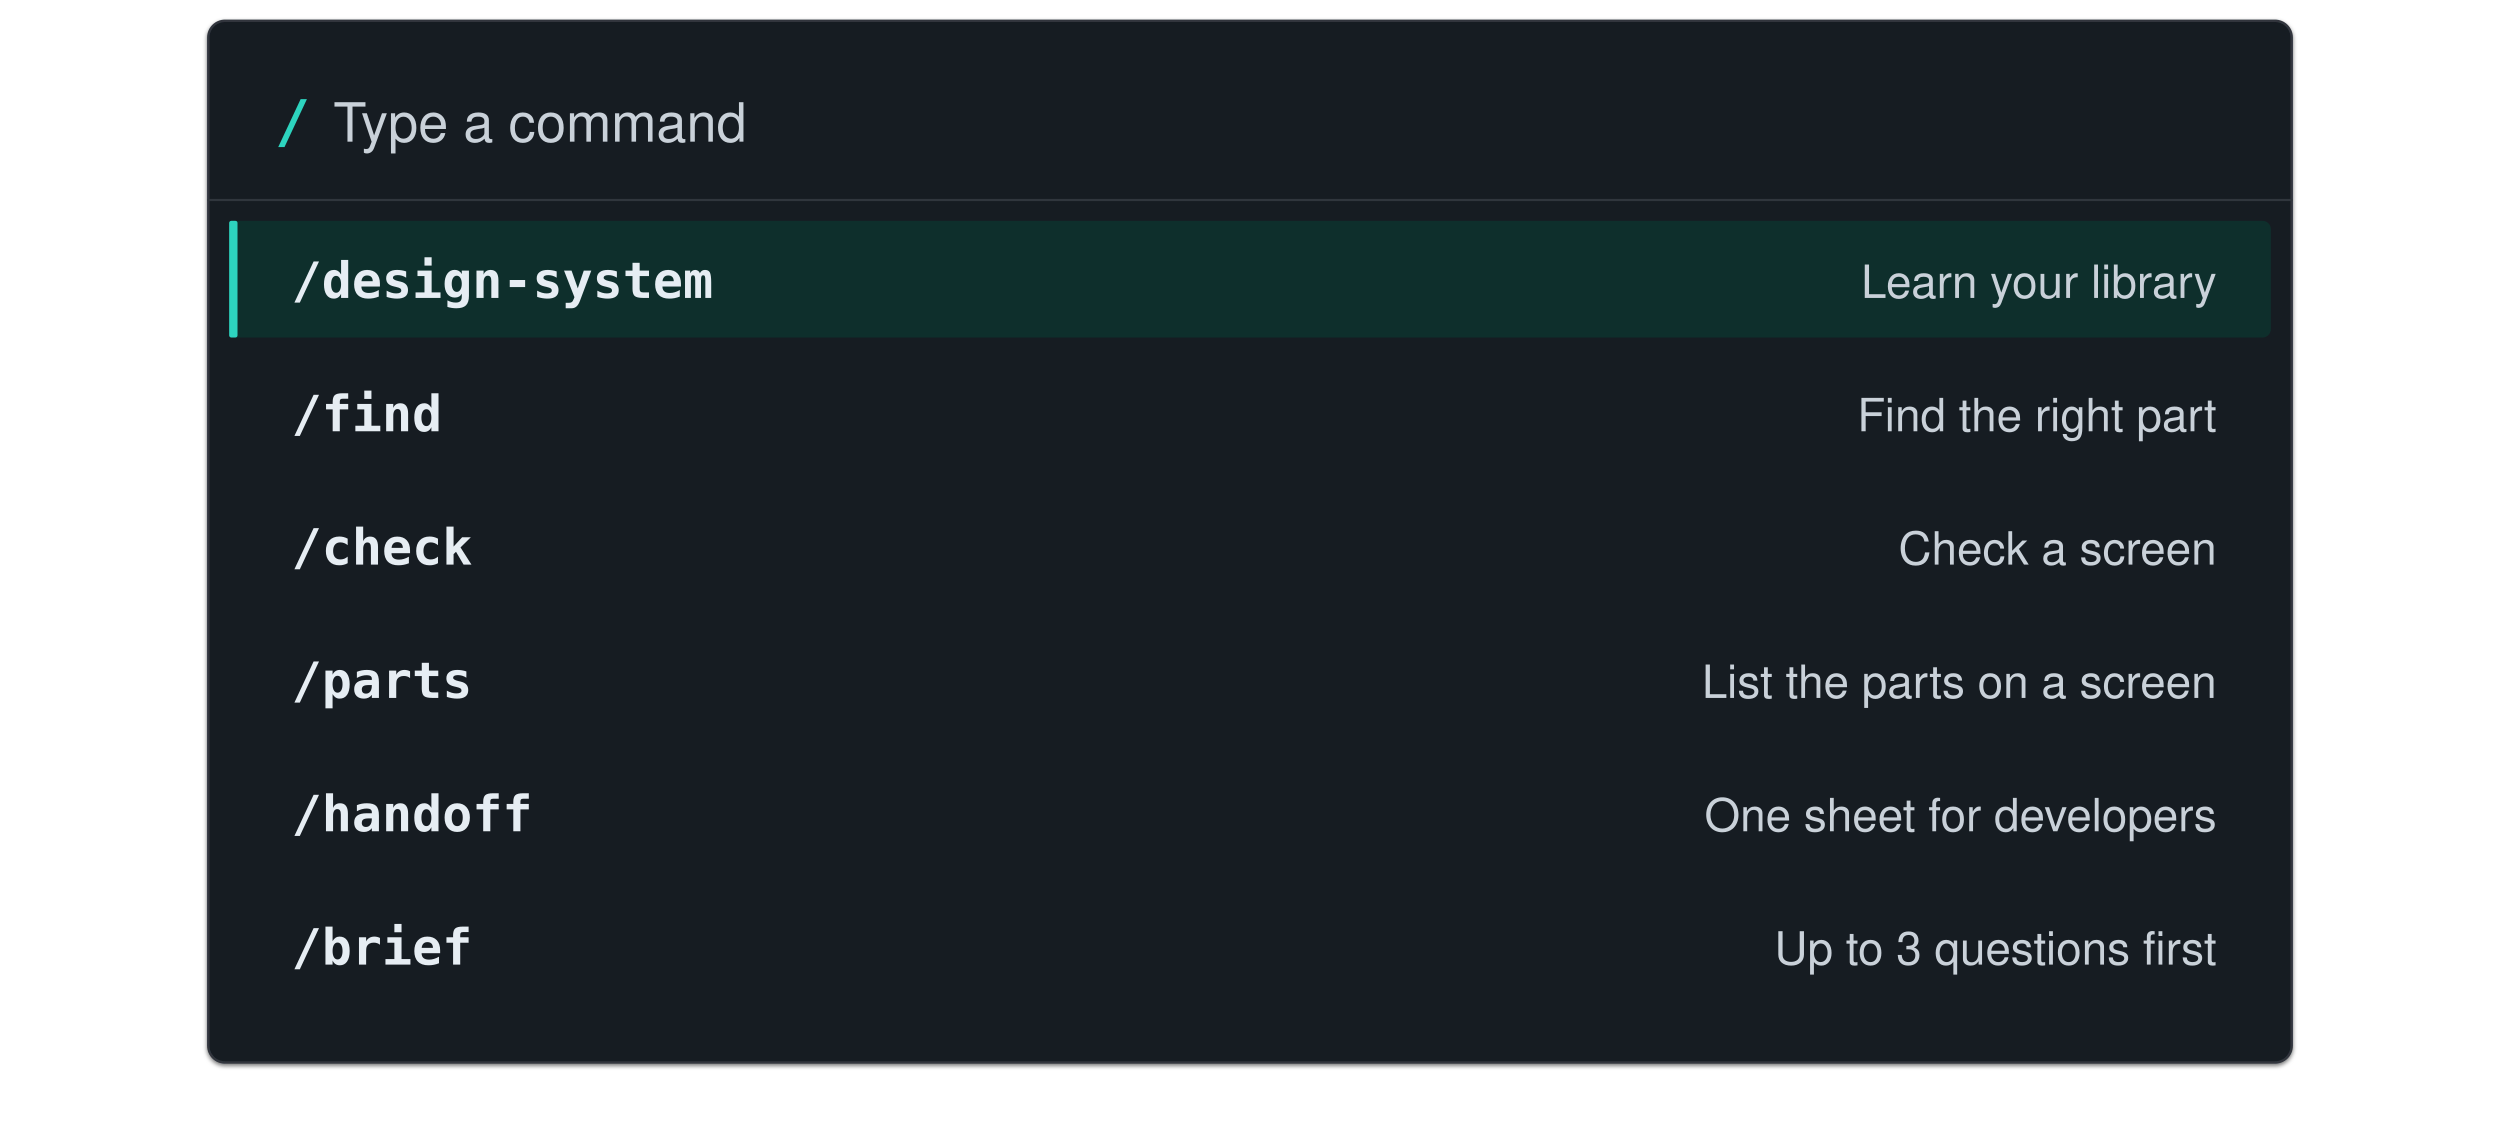
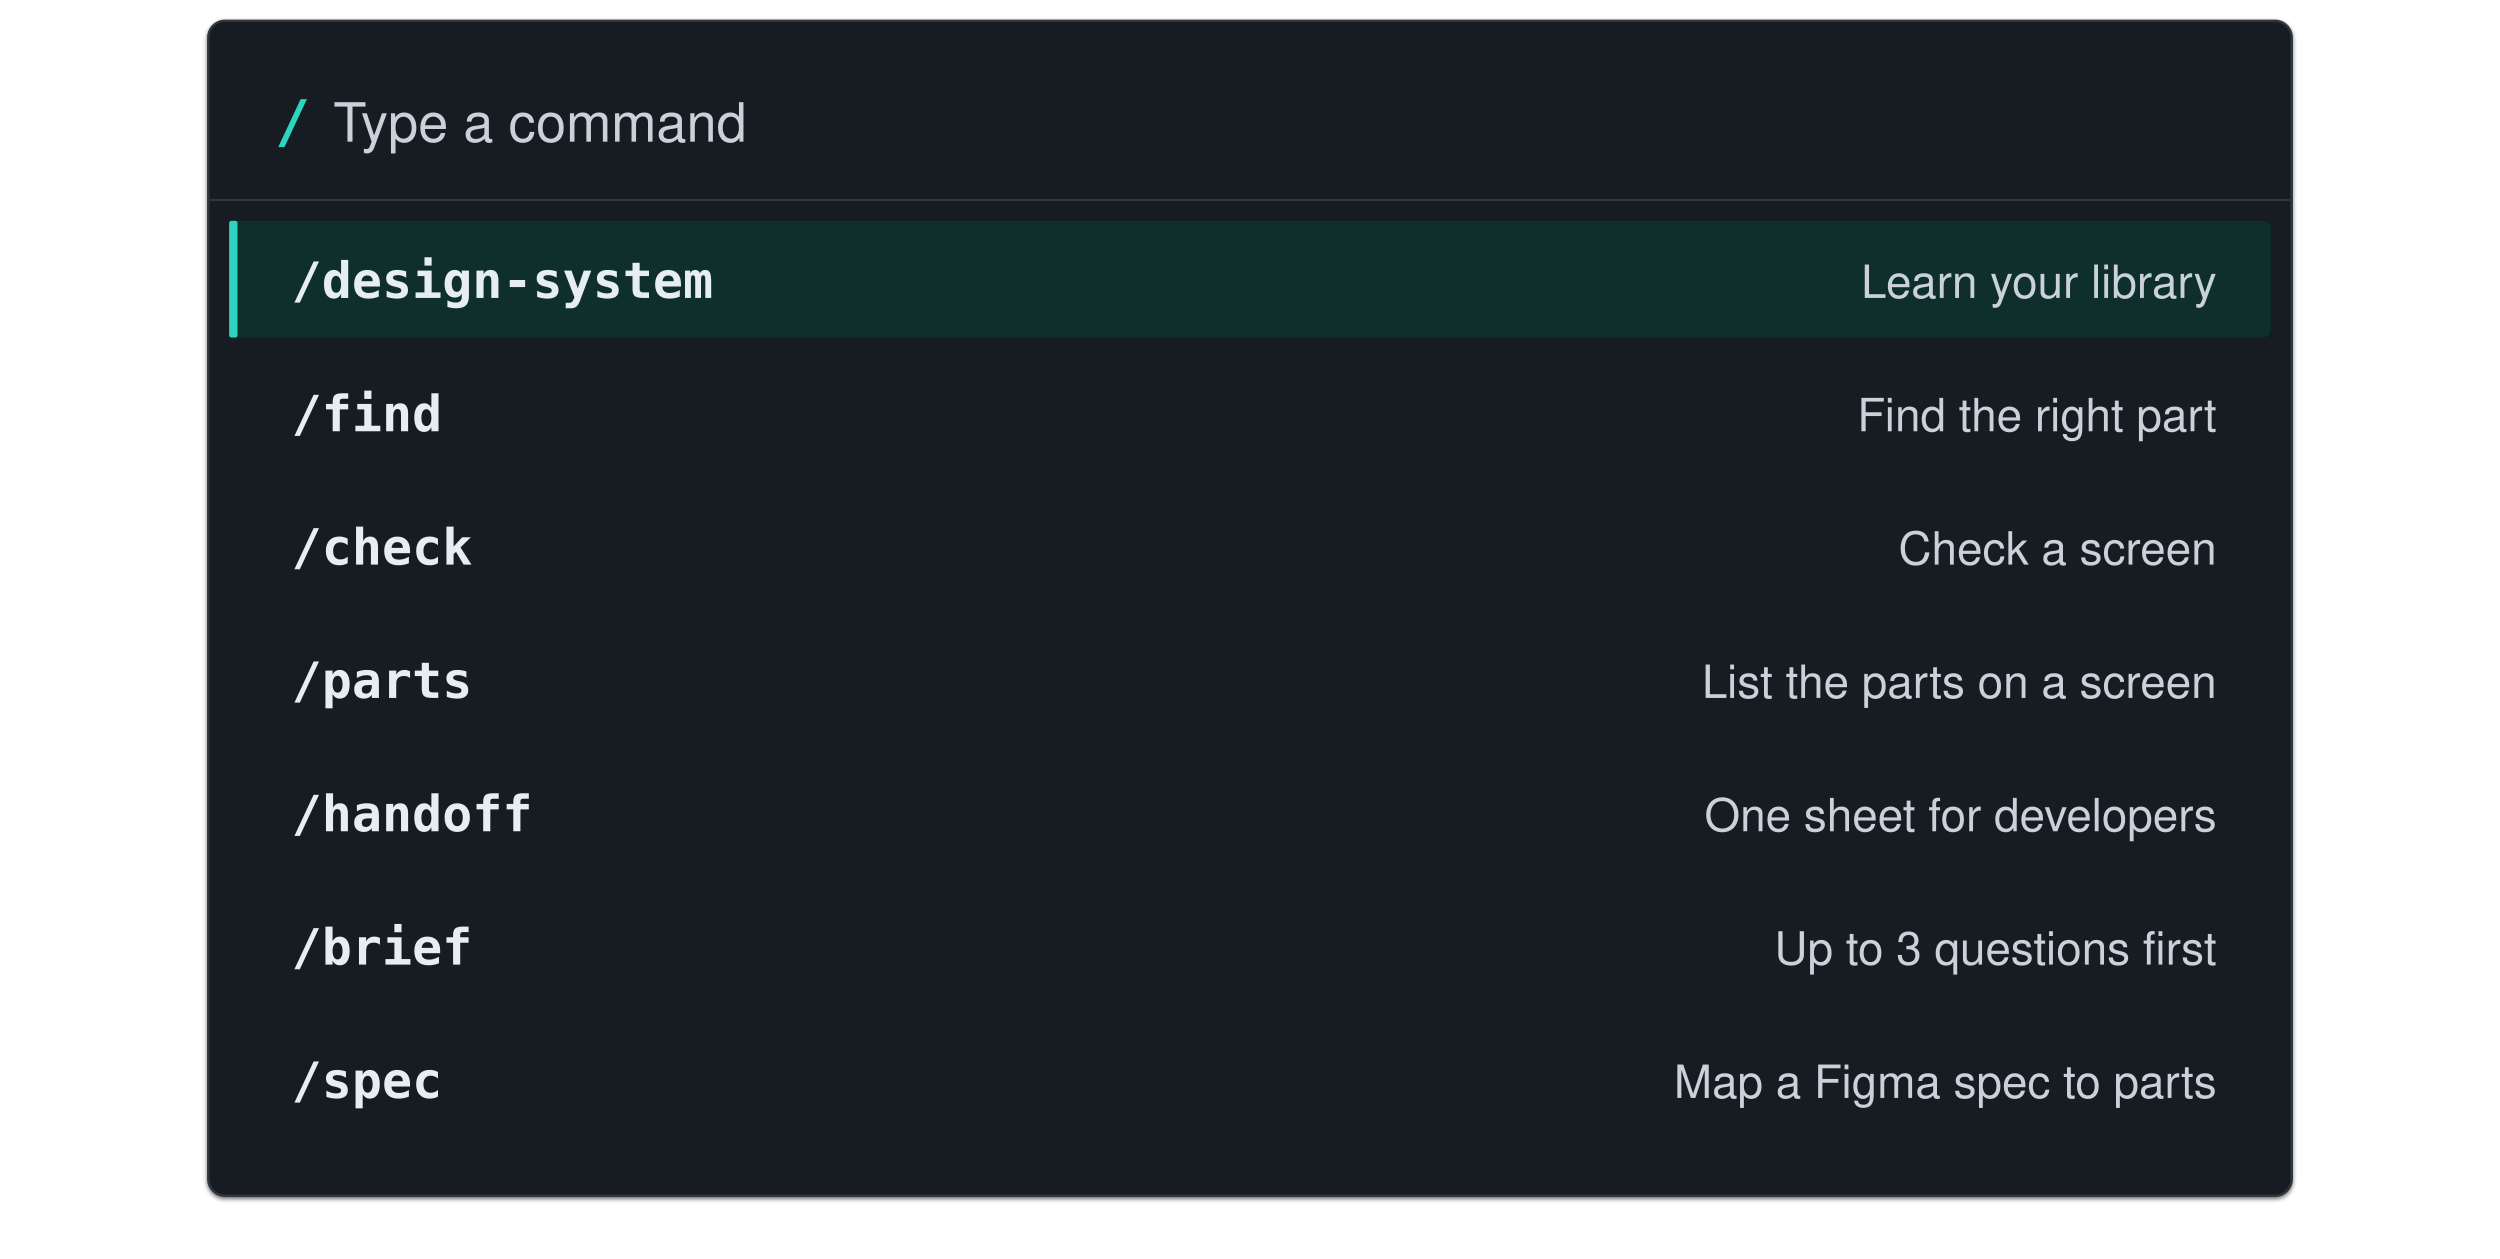
- <svg xmlns="http://www.w3.org/2000/svg" viewBox="0 0 1200 540" width="1200" height="540" role="img">
+ <svg xmlns="http://www.w3.org/2000/svg" viewBox="0 0 1200 604" width="1200" height="604" role="img">
  <defs>
    <filter id="s" x="-20%" y="-20%" width="140%" height="160%">
      <feDropShadow dx="0" dy="6" stdDeviation="10" flood-color="#000000" flood-opacity=".55" />
      <feDropShadow dx="0" dy="1" stdDeviation="1" flood-color="#000000" flood-opacity=".55" />
    </filter>
    <pattern id="g" width="24" height="24" patternUnits="userSpaceOnUse">
      <circle cx="2" cy="2" r="1.2" fill="#30363D" />
    </pattern>
    <linearGradient id="fade" x1="0" x2="0" y1="0" y2="1">
      <stop offset="0" stop-color="#fff" stop-opacity="1" />
      <stop offset="1" stop-color="#fff" stop-opacity="0" />
    </linearGradient>
    <mask id="m">
      <rect width="1200" height="2000" fill="url(#fade)" />
    </mask>
  </defs>
-   <rect x="100" y="10" width="1000" height="500" rx="8" fill="#161B22" stroke="#30363D" stroke-width="1.2" filter="url(#s)" />
+   <rect x="100" y="10" width="1000" height="564" rx="8" fill="#161B22" stroke="#30363D" stroke-width="1.2" filter="url(#s)" />
  <text x="132" y="68" font-family="ui-monospace,'SF Mono',Menlo,Consolas,monospace" font-size="28" font-weight="800" fill="#2DD4BF" text-anchor="start">/</text>
  <text x="160" y="68" font-family="-apple-system,'Segoe UI',Helvetica,Arial,sans-serif" font-size="26" font-weight="400" fill="#C9D1D9" text-anchor="start">Type a command</text>
  <path d="M100 96 H1100" stroke="#30363D" stroke-width="1" fill="none" stroke-linecap="round" stroke-linejoin="round" />
  <rect x="110" y="106" width="980" height="56" rx="4" fill="#0E2F2C" stroke="none" stroke-width="1" />
  <rect x="110" y="106" width="4" height="56" rx="1" fill="#2DD4BF" stroke="none" stroke-width="1" />
  <text x="140" y="143" font-family="ui-monospace,'SF Mono',Menlo,Consolas,monospace" font-size="24" font-weight="700" fill="#E6EDF3" text-anchor="start">/design-system</text>
  <text x="1064" y="143" font-family="-apple-system,'Segoe UI',Helvetica,Arial,sans-serif" font-size="22" font-weight="400" fill="#C9D1D9" text-anchor="end">Learn your library</text>
  <text x="140" y="207" font-family="ui-monospace,'SF Mono',Menlo,Consolas,monospace" font-size="24" font-weight="700" fill="#E6EDF3" text-anchor="start">/find</text>
  <text x="1064" y="207" font-family="-apple-system,'Segoe UI',Helvetica,Arial,sans-serif" font-size="22" font-weight="400" fill="#C9D1D9" text-anchor="end">Find the right part</text>
  <text x="140" y="271" font-family="ui-monospace,'SF Mono',Menlo,Consolas,monospace" font-size="24" font-weight="700" fill="#E6EDF3" text-anchor="start">/check</text>
  <text x="1064" y="271" font-family="-apple-system,'Segoe UI',Helvetica,Arial,sans-serif" font-size="22" font-weight="400" fill="#C9D1D9" text-anchor="end">Check a screen</text>
  <text x="140" y="335" font-family="ui-monospace,'SF Mono',Menlo,Consolas,monospace" font-size="24" font-weight="700" fill="#E6EDF3" text-anchor="start">/parts</text>
  <text x="1064" y="335" font-family="-apple-system,'Segoe UI',Helvetica,Arial,sans-serif" font-size="22" font-weight="400" fill="#C9D1D9" text-anchor="end">List the parts on a screen</text>
  <text x="140" y="399" font-family="ui-monospace,'SF Mono',Menlo,Consolas,monospace" font-size="24" font-weight="700" fill="#E6EDF3" text-anchor="start">/handoff</text>
  <text x="1064" y="399" font-family="-apple-system,'Segoe UI',Helvetica,Arial,sans-serif" font-size="22" font-weight="400" fill="#C9D1D9" text-anchor="end">One sheet for developers</text>
  <text x="140" y="463" font-family="ui-monospace,'SF Mono',Menlo,Consolas,monospace" font-size="24" font-weight="700" fill="#E6EDF3" text-anchor="start">/brief</text>
  <text x="1064" y="463" font-family="-apple-system,'Segoe UI',Helvetica,Arial,sans-serif" font-size="22" font-weight="400" fill="#C9D1D9" text-anchor="end">Up to 3 questions first</text>
+   <text x="140" y="527" font-family="ui-monospace,'SF Mono',Menlo,Consolas,monospace" font-size="24" font-weight="700" fill="#E6EDF3" text-anchor="start">/spec</text>
+   <text x="1064" y="527" font-family="-apple-system,'Segoe UI',Helvetica,Arial,sans-serif" font-size="22" font-weight="400" fill="#C9D1D9" text-anchor="end">Map a Figma spec to parts</text>
</svg>
